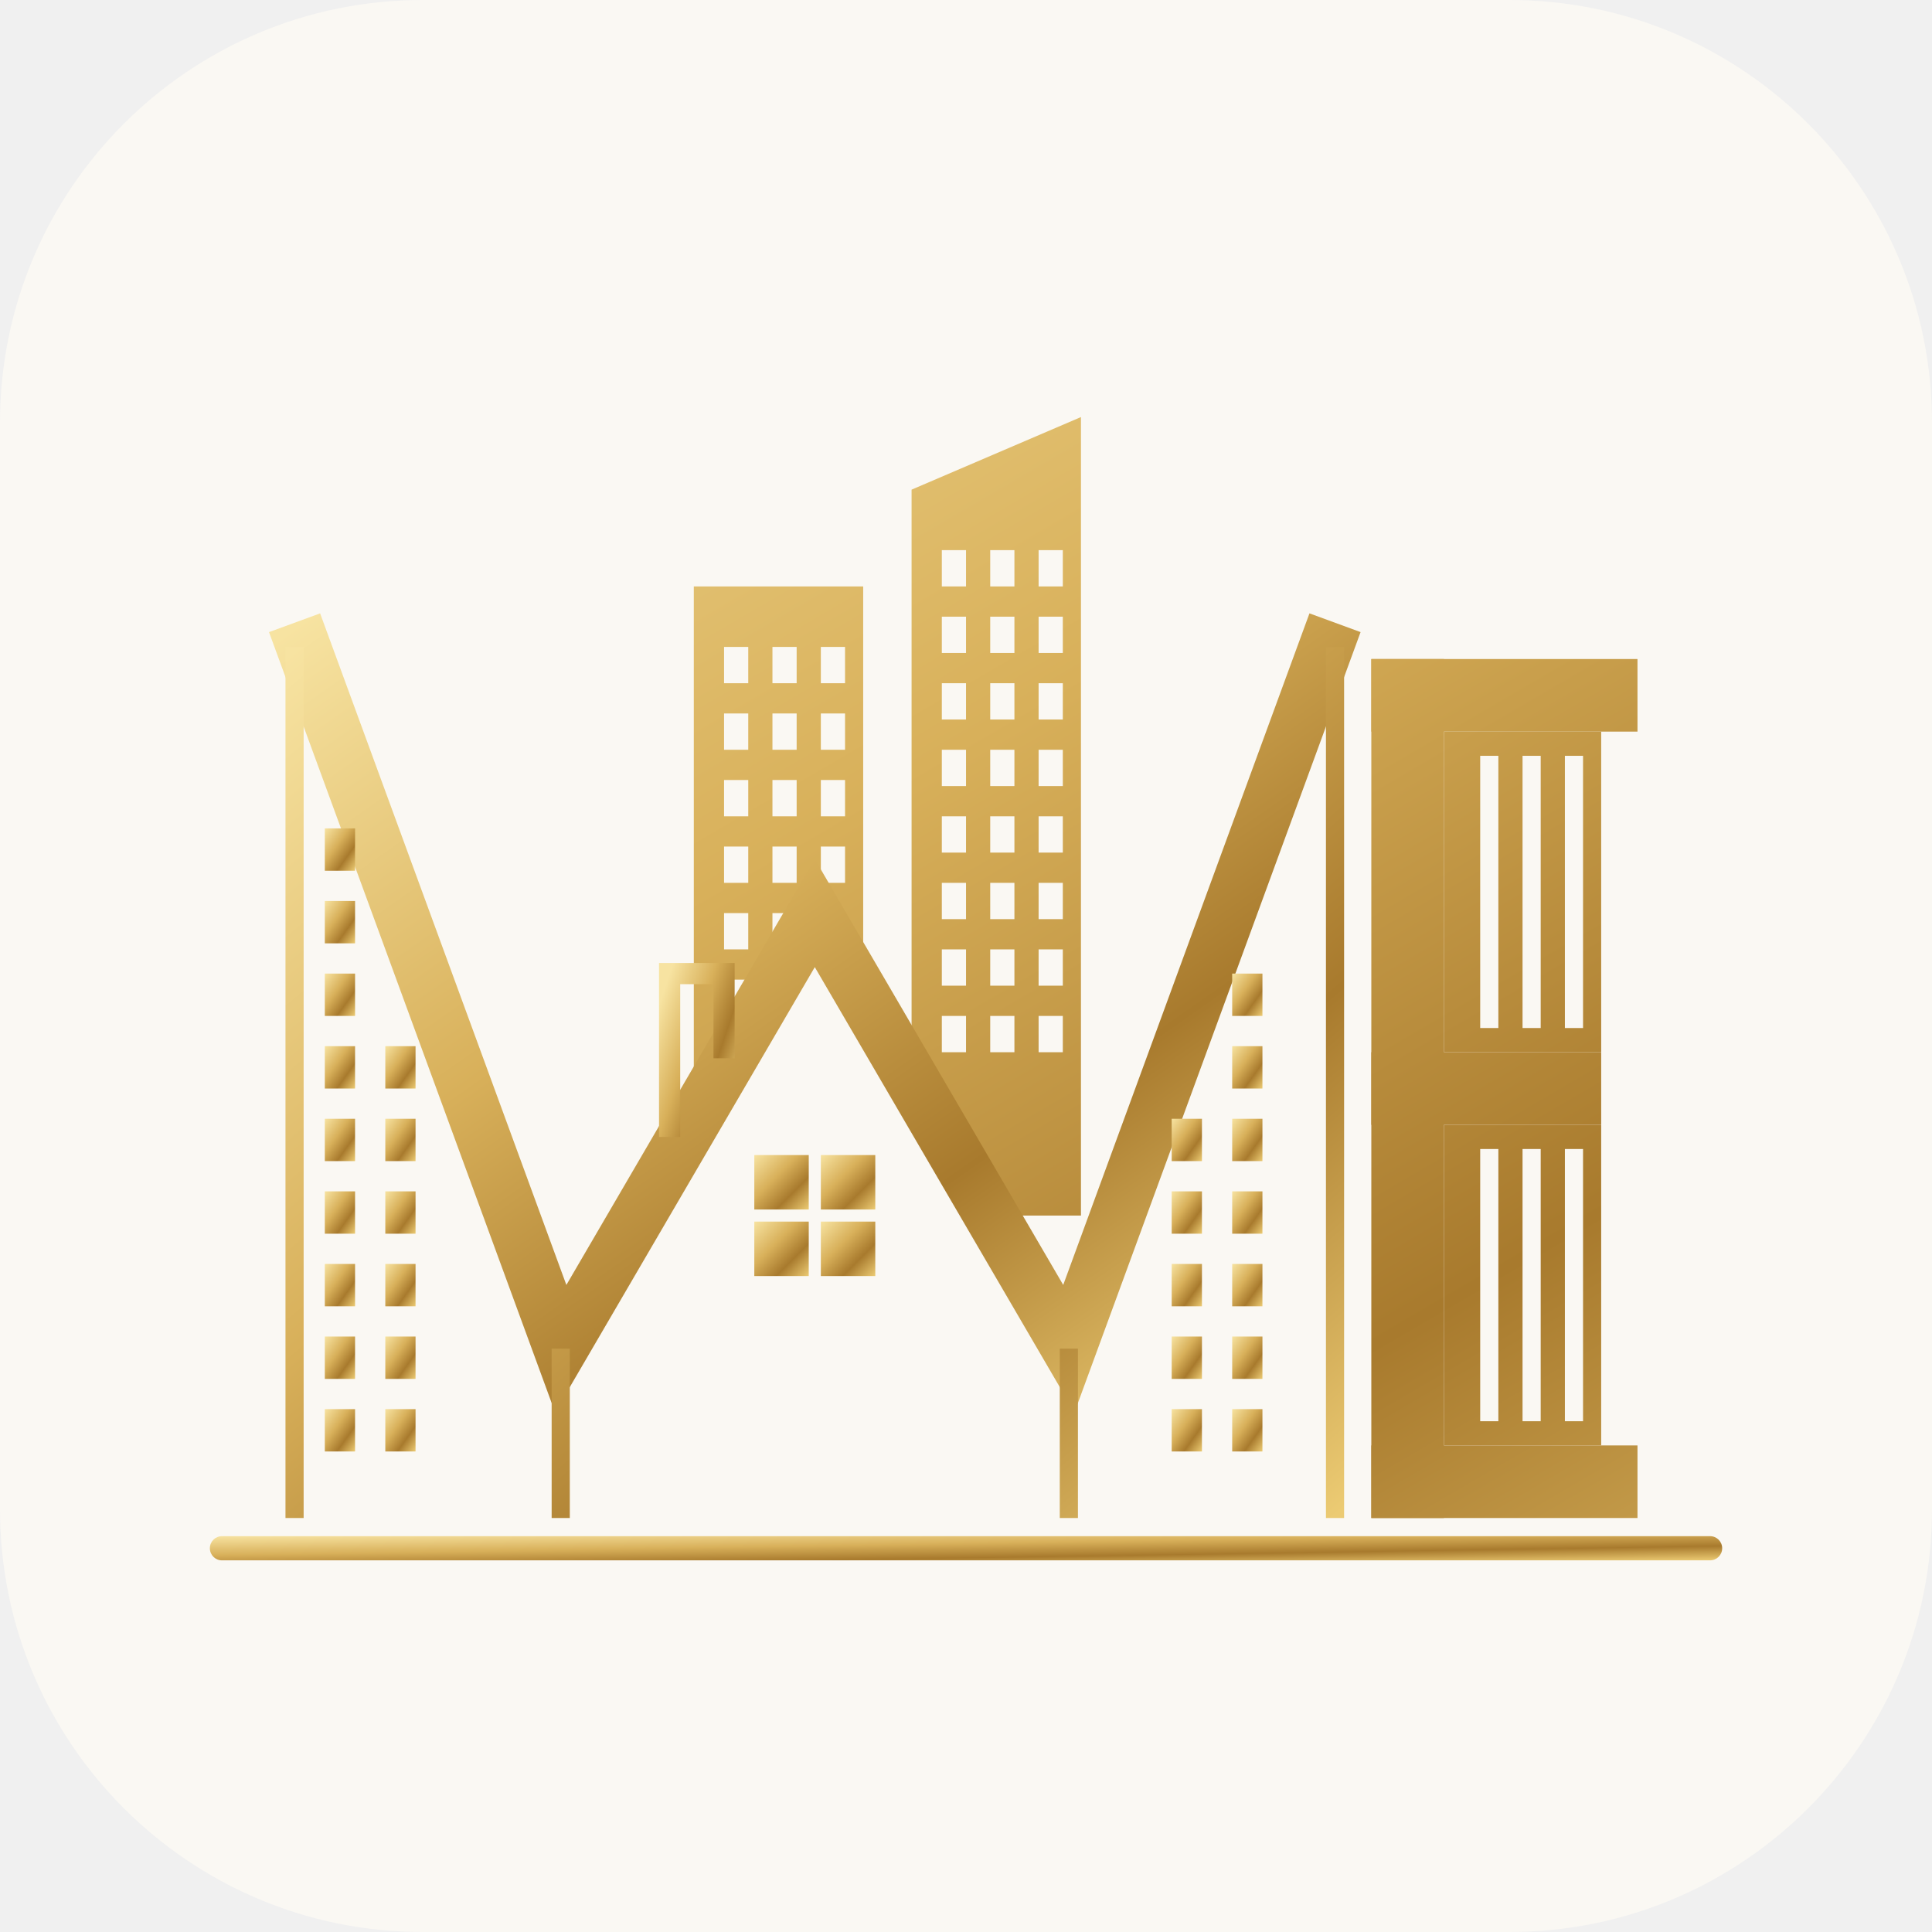
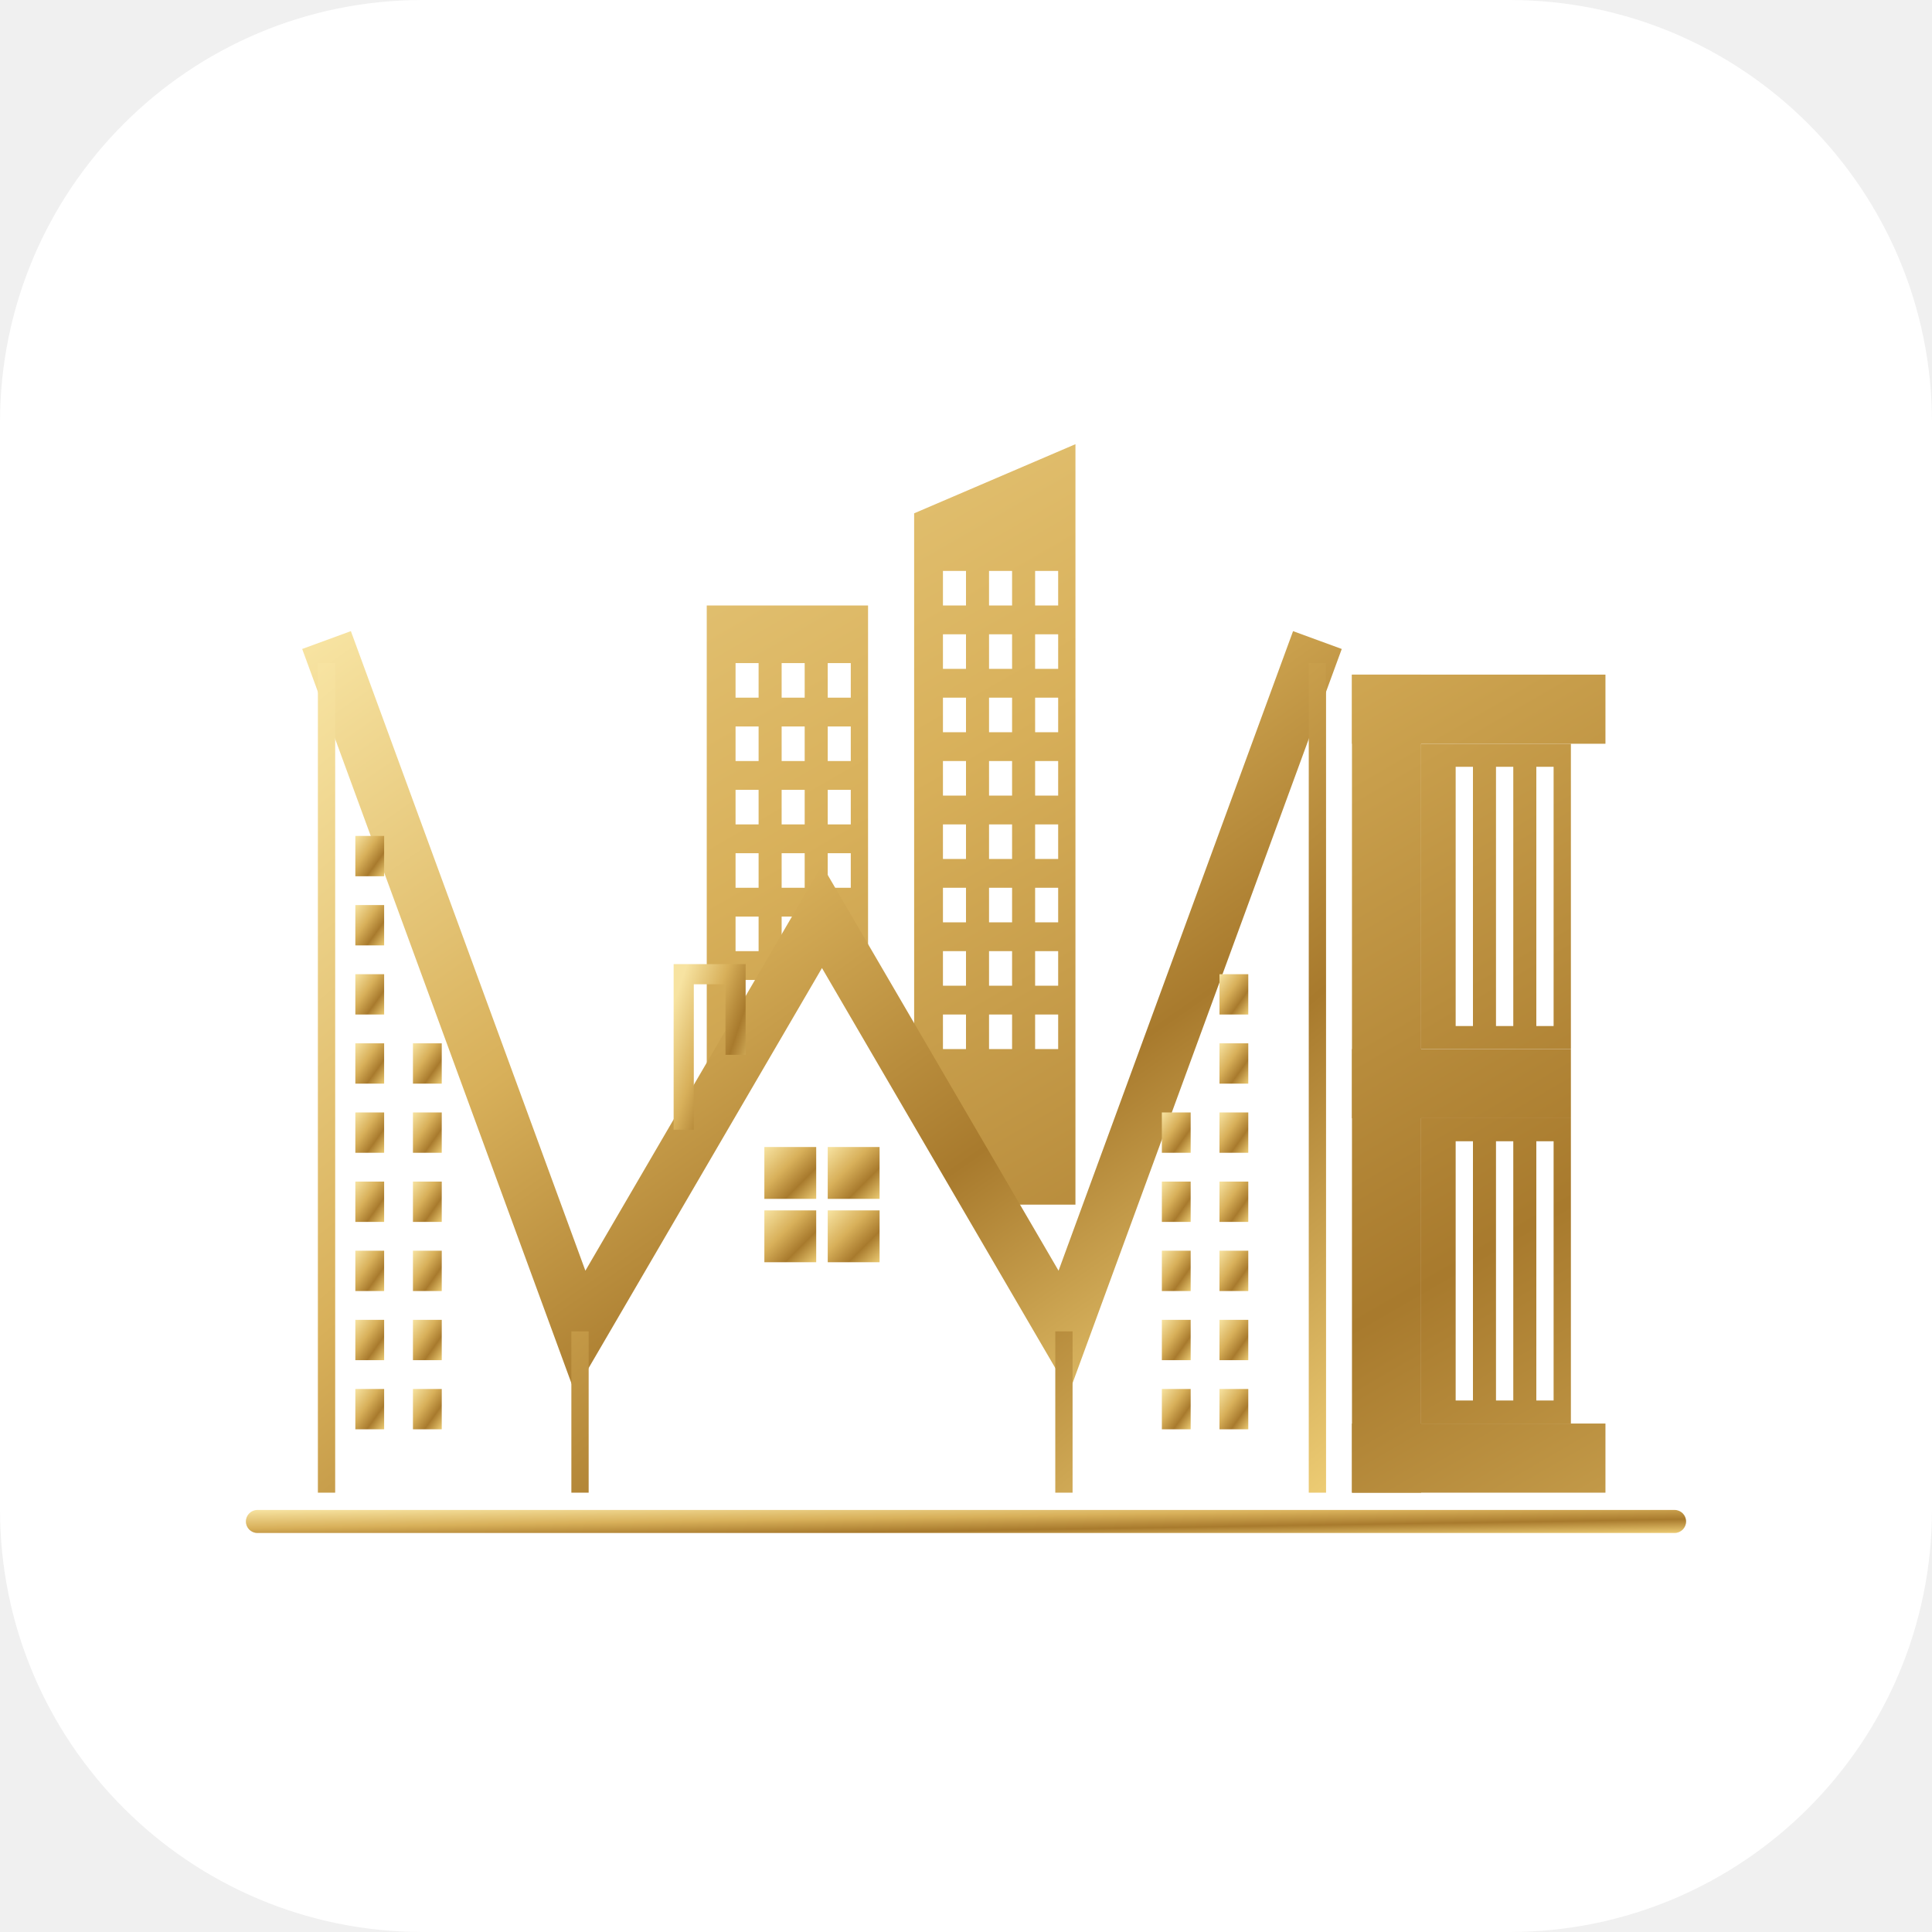
- <svg xmlns="http://www.w3.org/2000/svg" viewBox="0 0 512 512" width="512" height="512" role="img" aria-label="WE-estate app icon">
+ <svg xmlns="http://www.w3.org/2000/svg" viewBox="0 0 512.0 512.0" width="512" height="512" role="img" aria-label="WE-estate app icon">
  <defs>
    <linearGradient id="gz" x1="0" y1="0" x2="1" y2="1">
      <stop offset="0" stop-color="#f7e3a1" />
      <stop offset=".4" stop-color="#d8b05a" />
      <stop offset=".7" stop-color="#a87a2d" />
      <stop offset="1" stop-color="#eccb73" />
    </linearGradient>
  </defs>
-   <rect width="512" height="512" rx="112" fill="#faf8f3" />
-   <g transform="translate(46.0 97.7) scale(1.6031)">
+   <rect width="512" height="512" rx="112" fill="#ffffff" />
+   <g transform="translate(56.0 105.5) scale(1.5267)">
    <g transform="translate(-64 -10)">
      <mask id="m7" maskUnits="userSpaceOnUse" x="0" y="0" width="400" height="230">
        <g fill="white">
          <path d="M150 46H178V150H150Z" />
          <path d="M186 30L214 18V150H186Z" />
          <rect x="262" y="58" width="12" height="142" />
          <rect x="262" y="58" width="44" height="12" />
          <rect x="262" y="123" width="38" height="12" />
          <rect x="262" y="188" width="44" height="12" />
          <rect x="274" y="70" width="26" height="53" />
          <rect x="274" y="135" width="26" height="53" />
        </g>
        <g fill="black">
          <rect x="155" y="56" width="4" height="6" />
          <rect x="163" y="56" width="4" height="6" />
          <rect x="171" y="56" width="4" height="6" />
          <rect x="155" y="67" width="4" height="6" />
          <rect x="163" y="67" width="4" height="6" />
          <rect x="171" y="67" width="4" height="6" />
          <rect x="155" y="78" width="4" height="6" />
          <rect x="163" y="78" width="4" height="6" />
          <rect x="171" y="78" width="4" height="6" />
          <rect x="155" y="89" width="4" height="6" />
          <rect x="163" y="89" width="4" height="6" />
          <rect x="171" y="89" width="4" height="6" />
          <rect x="155" y="100" width="4" height="6" />
          <rect x="163" y="100" width="4" height="6" />
          <rect x="171" y="100" width="4" height="6" />
          <rect x="155" y="111" width="4" height="6" />
          <rect x="163" y="111" width="4" height="6" />
          <rect x="171" y="111" width="4" height="6" />
          <rect x="155" y="122" width="4" height="6" />
          <rect x="163" y="122" width="4" height="6" />
          <rect x="171" y="122" width="4" height="6" />
          <rect x="191" y="40" width="4" height="6" />
          <rect x="199" y="40" width="4" height="6" />
          <rect x="207" y="40" width="4" height="6" />
          <rect x="191" y="51" width="4" height="6" />
          <rect x="199" y="51" width="4" height="6" />
          <rect x="207" y="51" width="4" height="6" />
          <rect x="191" y="62" width="4" height="6" />
          <rect x="199" y="62" width="4" height="6" />
          <rect x="207" y="62" width="4" height="6" />
          <rect x="191" y="73" width="4" height="6" />
          <rect x="199" y="73" width="4" height="6" />
          <rect x="207" y="73" width="4" height="6" />
          <rect x="191" y="84" width="4" height="6" />
          <rect x="199" y="84" width="4" height="6" />
          <rect x="207" y="84" width="4" height="6" />
          <rect x="191" y="95" width="4" height="6" />
          <rect x="199" y="95" width="4" height="6" />
          <rect x="207" y="95" width="4" height="6" />
          <rect x="191" y="106" width="4" height="6" />
          <rect x="199" y="106" width="4" height="6" />
          <rect x="207" y="106" width="4" height="6" />
          <rect x="191" y="117" width="4" height="6" />
          <rect x="199" y="117" width="4" height="6" />
          <rect x="207" y="117" width="4" height="6" />
          <rect x="280" y="74" width="3" height="45" />
          <rect x="280" y="139" width="3" height="45" />
          <rect x="287" y="74" width="3" height="45" />
          <rect x="287" y="139" width="3" height="45" />
          <rect x="294" y="74" width="3" height="45" />
          <rect x="294" y="139" width="3" height="45" />
          <path d="M84 52L128 172V200H84Z" />
          <path d="M128 172L170 100L212 172V200H128Z" />
          <path d="M212 172L256 52V200H212Z" />
        </g>
      </mask>
      <rect width="400" height="230" fill="url(#gz)" mask="url(#m7)" />
      <g fill="none" stroke="url(#gz)" stroke-linejoin="miter" stroke-miterlimit="6">
        <polyline points="84,52 128,172 170,100 212,172 256,52" stroke-width="9" />
        <path d="M84 56V200M256 56V200M128 172V200M212 172V200" stroke-width="3" />
        <path d="M146 137V110h9v14" stroke-width="3.5" />
      </g>
      <g fill="url(#gz)">
        <rect x="89.0" y="86.0" width="5" height="7" />
        <rect x="89.0" y="98.0" width="5" height="7" />
        <rect x="89.0" y="110.0" width="5" height="7" />
        <rect x="89.0" y="122.0" width="5" height="7" />
        <rect x="99.0" y="122.0" width="5" height="7" />
        <rect x="89.0" y="134.0" width="5" height="7" />
        <rect x="99.0" y="134.0" width="5" height="7" />
        <rect x="89.0" y="146.0" width="5" height="7" />
        <rect x="99.0" y="146.0" width="5" height="7" />
        <rect x="89.0" y="158.0" width="5" height="7" />
        <rect x="99.0" y="158.0" width="5" height="7" />
        <rect x="89.0" y="170.0" width="5" height="7" />
        <rect x="99.0" y="170.0" width="5" height="7" />
        <rect x="89.0" y="182.0" width="5" height="7" />
        <rect x="99.0" y="182.0" width="5" height="7" />
        <rect x="239.0" y="110.0" width="5" height="7" />
        <rect x="239.0" y="122.0" width="5" height="7" />
        <rect x="229.0" y="134.0" width="5" height="7" />
        <rect x="239.0" y="134.0" width="5" height="7" />
        <rect x="229.0" y="146.0" width="5" height="7" />
        <rect x="239.0" y="146.0" width="5" height="7" />
        <rect x="229.0" y="158.0" width="5" height="7" />
        <rect x="239.0" y="158.0" width="5" height="7" />
        <rect x="229.0" y="170.0" width="5" height="7" />
        <rect x="239.0" y="170.0" width="5" height="7" />
        <rect x="229.0" y="182.0" width="5" height="7" />
        <rect x="239.0" y="182.0" width="5" height="7" />
        <rect x="160" y="140" width="9" height="9" />
        <rect x="171" y="140" width="9" height="9" />
        <rect x="160" y="151" width="9" height="9" />
        <rect x="171" y="151" width="9" height="9" />
      </g>
      <rect x="70" y="203" width="250" height="4" rx="2" fill="url(#gz)" />
    </g>
  </g>
</svg>
